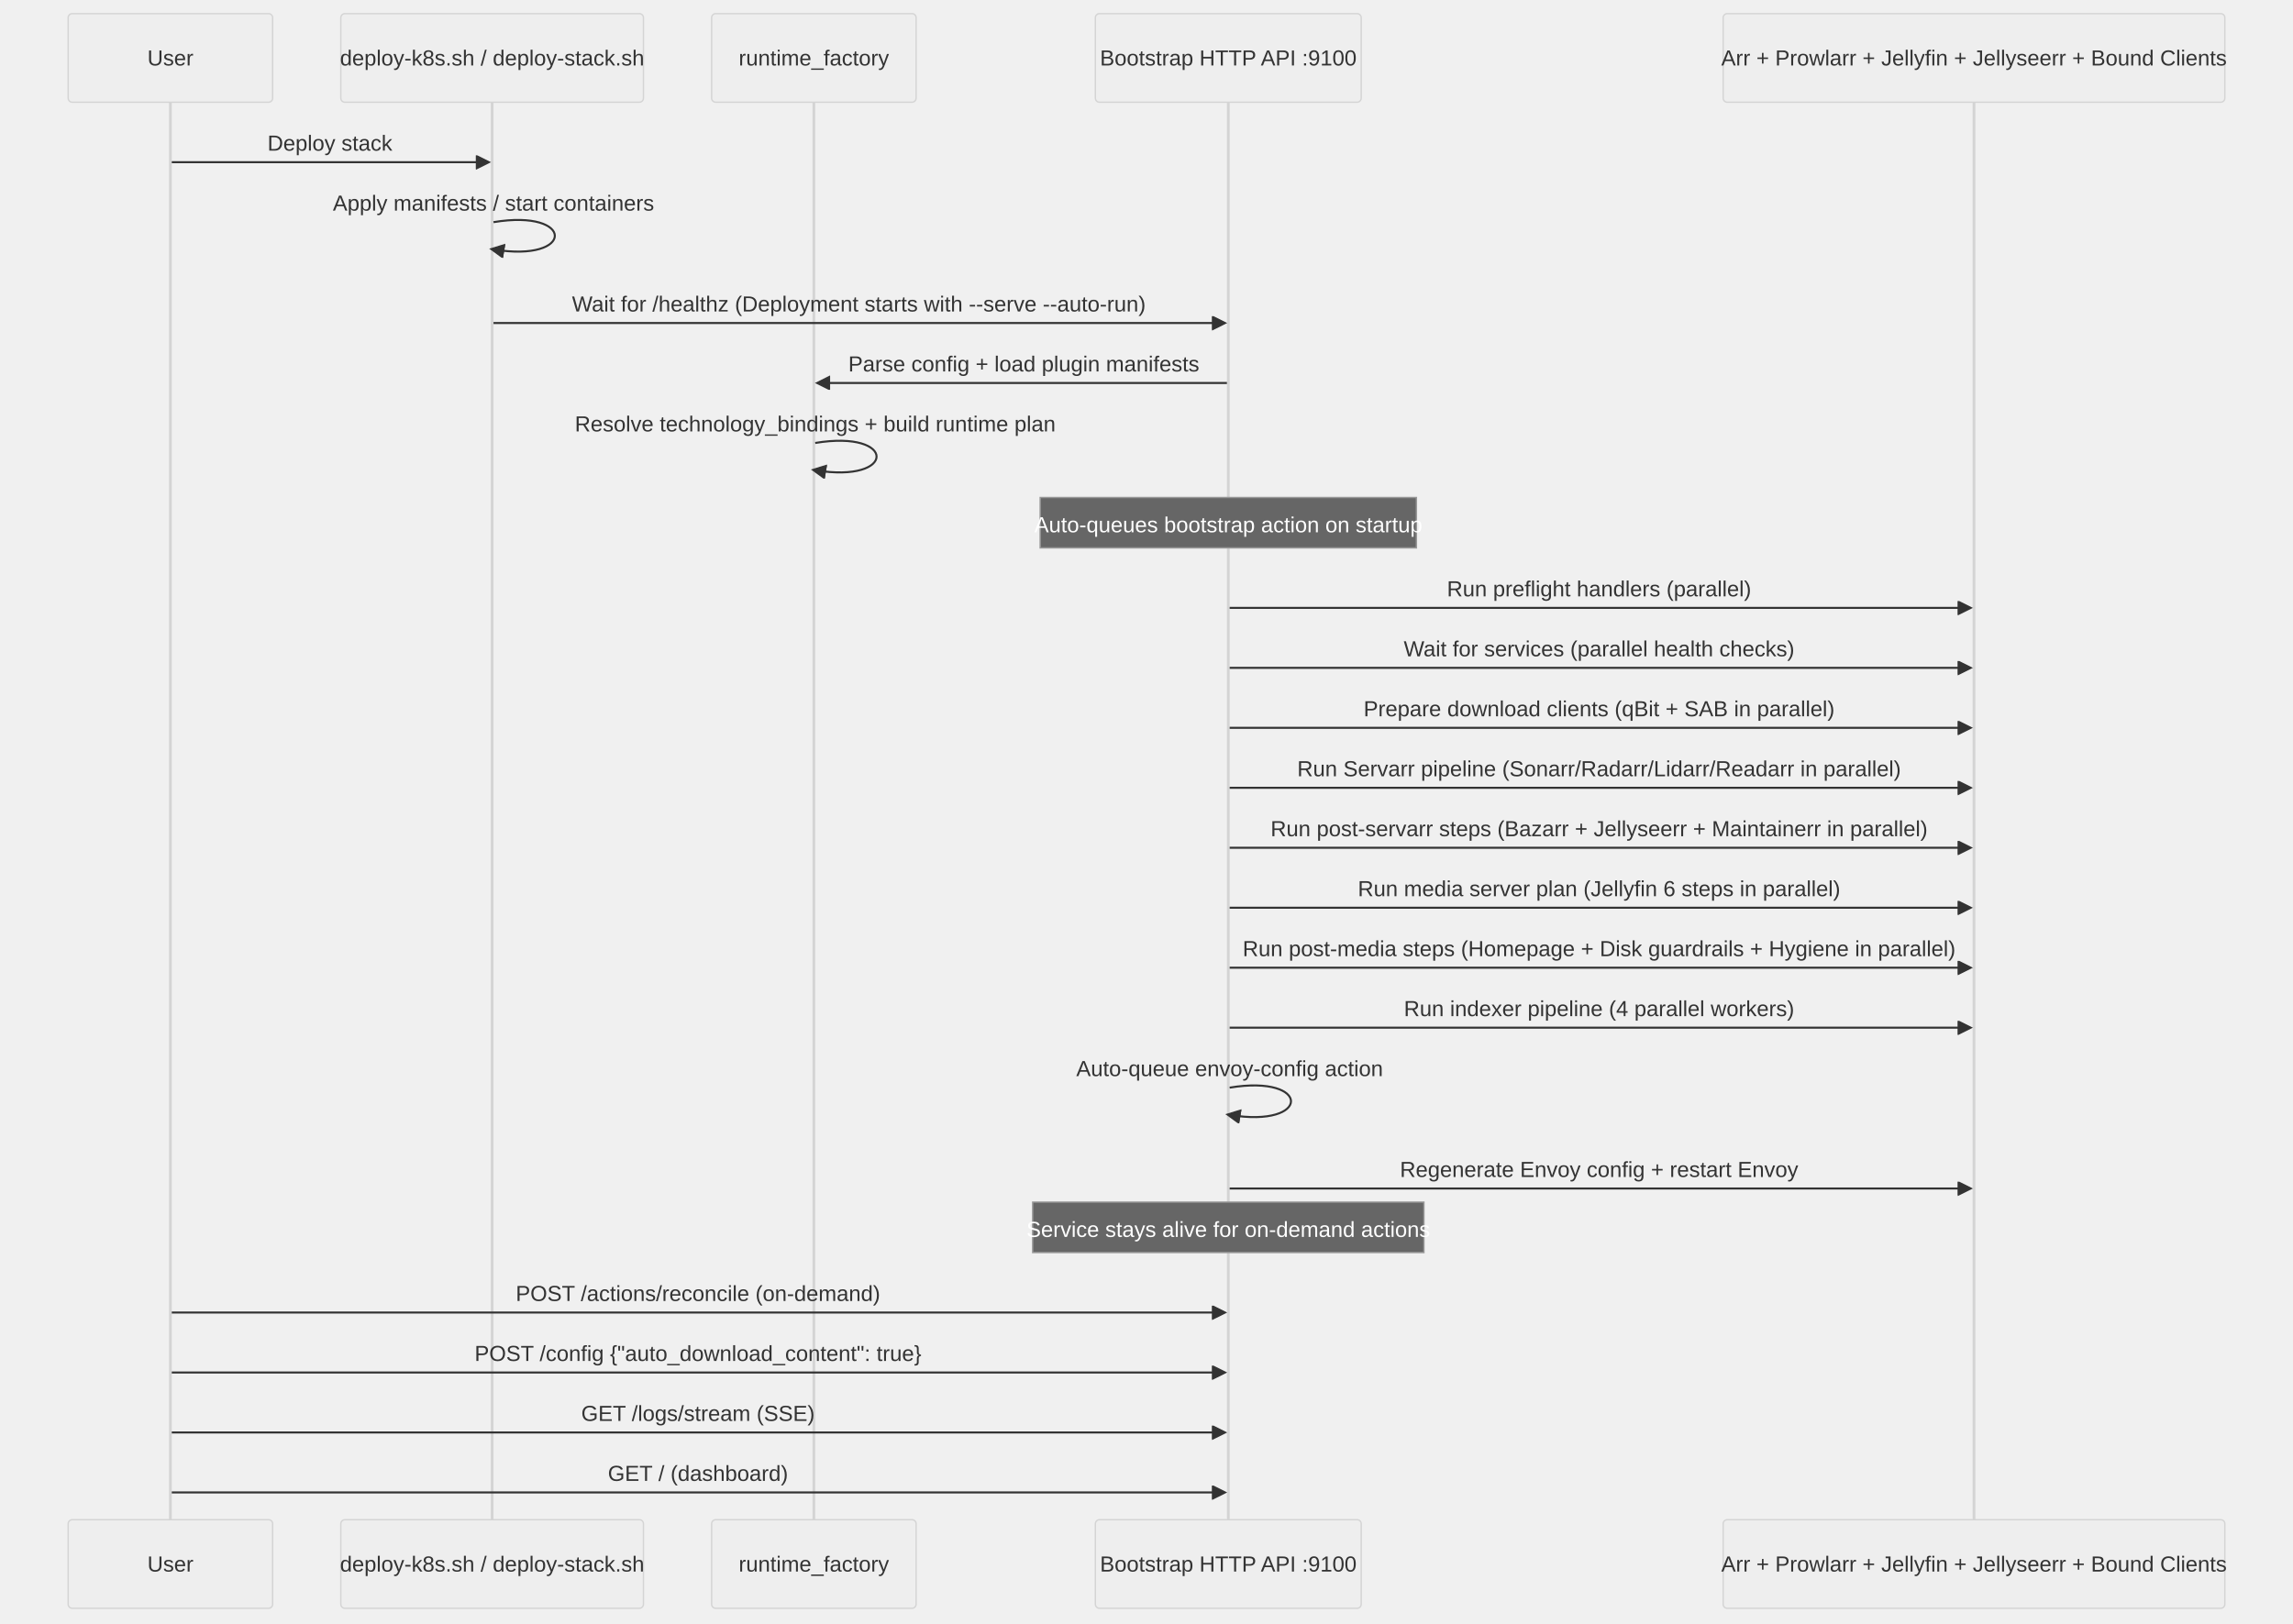
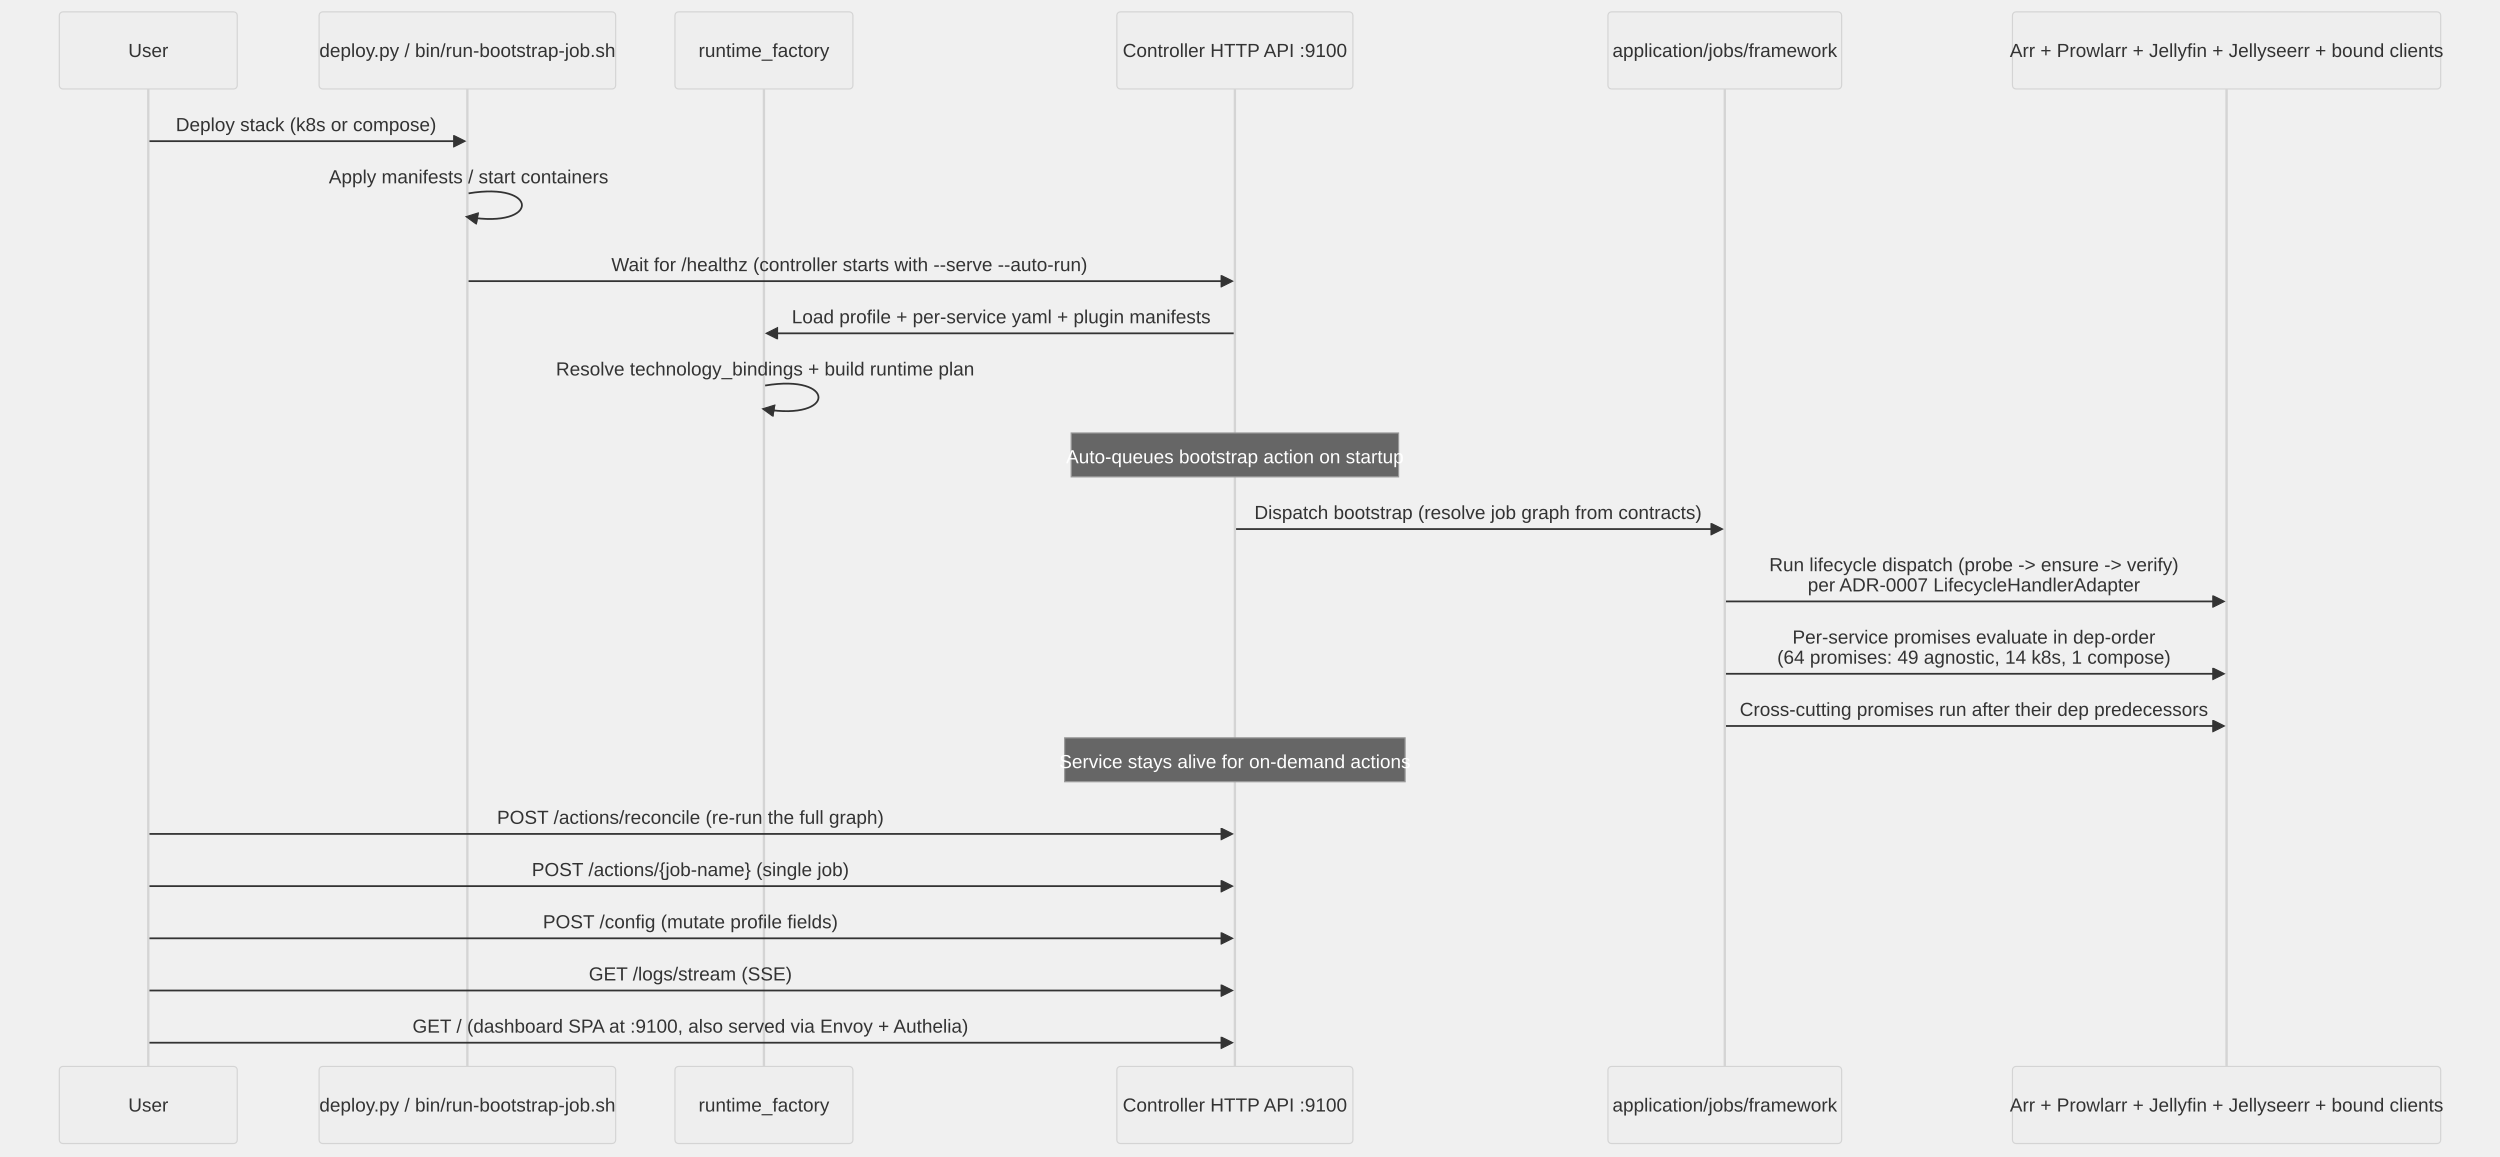
- <svg xmlns="http://www.w3.org/2000/svg" id="my-svg" width="100%" style="max-width: 1682px; background-color: white;" viewBox="-50 -10 1682 1191" role="graphics-document document" aria-roledescription="sequence">
+ <svg xmlns="http://www.w3.org/2000/svg" id="my-svg" width="100%" style="max-width: 2107.5px; background-color: white;" viewBox="-50 -10 2107.5 975" role="graphics-document document" aria-roledescription="sequence">
  <g>
-     <rect x="1214" y="1105" fill="#eaeaea" stroke="#666" width="368" height="65" name="Apps" rx="3" ry="3" class="actor actor-bottom" />
-     <text x="1398" y="1137.5" dominant-baseline="central" alignment-baseline="central" class="actor" style="text-anchor: middle; font-size: 16px; font-weight: 400;">
-       <tspan x="1398" dy="0">Arr + Prowlarr + Jellyfin + Jellyseerr + Bound Clients</tspan>
+     <rect x="1646.5" y="889" fill="#eaeaea" stroke="#666" width="361" height="65" name="Apps" rx="3" ry="3" class="actor actor-bottom" />
+     <text x="1827" y="921.5" dominant-baseline="central" alignment-baseline="central" class="actor" style="text-anchor: middle; font-size: 16px; font-weight: 400;">
+       <tspan x="1827" dy="0">Arr + Prowlarr + Jellyfin + Jellyseerr + bound clients</tspan>
    </text>
  </g>
  <g>
-     <rect x="753.5" y="1105" fill="#eaeaea" stroke="#666" width="195" height="65" name="API" rx="3" ry="3" class="actor actor-bottom" />
-     <text x="851" y="1137.5" dominant-baseline="central" alignment-baseline="central" class="actor" style="text-anchor: middle; font-size: 16px; font-weight: 400;">
-       <tspan x="851" dy="0">Bootstrap HTTP API :9100</tspan>
+     <rect x="1305.5" y="889" fill="#eaeaea" stroke="#666" width="197" height="65" name="Jobs" rx="3" ry="3" class="actor actor-bottom" />
+     <text x="1404" y="921.5" dominant-baseline="central" alignment-baseline="central" class="actor" style="text-anchor: middle; font-size: 16px; font-weight: 400;">
+       <tspan x="1404" dy="0">application/jobs/framework</tspan>
    </text>
  </g>
  <g>
-     <rect x="472" y="1105" fill="#eaeaea" stroke="#666" width="150" height="65" name="Factory" rx="3" ry="3" class="actor actor-bottom" />
-     <text x="547" y="1137.5" dominant-baseline="central" alignment-baseline="central" class="actor" style="text-anchor: middle; font-size: 16px; font-weight: 400;">
-       <tspan x="547" dy="0">runtime_factory</tspan>
+     <rect x="891.5" y="889" fill="#eaeaea" stroke="#666" width="199" height="65" name="API" rx="3" ry="3" class="actor actor-bottom" />
+     <text x="991" y="921.5" dominant-baseline="central" alignment-baseline="central" class="actor" style="text-anchor: middle; font-size: 16px; font-weight: 400;">
+       <tspan x="991" dy="0">Controller HTTP API :9100</tspan>
    </text>
  </g>
  <g>
-     <rect x="200" y="1105" fill="#eaeaea" stroke="#666" width="222" height="65" name="Script" rx="3" ry="3" class="actor actor-bottom" />
-     <text x="311" y="1137.5" dominant-baseline="central" alignment-baseline="central" class="actor" style="text-anchor: middle; font-size: 16px; font-weight: 400;">
-       <tspan x="311" dy="0">deploy-k8s.sh / deploy-stack.sh</tspan>
+     <rect x="519" y="889" fill="#eaeaea" stroke="#666" width="150" height="65" name="Factory" rx="3" ry="3" class="actor actor-bottom" />
+     <text x="594" y="921.5" dominant-baseline="central" alignment-baseline="central" class="actor" style="text-anchor: middle; font-size: 16px; font-weight: 400;">
+       <tspan x="594" dy="0">runtime_factory</tspan>
    </text>
  </g>
  <g>
-     <rect x="0" y="1105" fill="#eaeaea" stroke="#666" width="150" height="65" name="User" rx="3" ry="3" class="actor actor-bottom" />
-     <text x="75" y="1137.5" dominant-baseline="central" alignment-baseline="central" class="actor" style="text-anchor: middle; font-size: 16px; font-weight: 400;">
+     <rect x="219" y="889" fill="#eaeaea" stroke="#666" width="250" height="65" name="Deploy" rx="3" ry="3" class="actor actor-bottom" />
+     <text x="344" y="921.5" dominant-baseline="central" alignment-baseline="central" class="actor" style="text-anchor: middle; font-size: 16px; font-weight: 400;">
+       <tspan x="344" dy="0">deploy.py / bin/run-bootstrap-job.sh</tspan>
+     </text>
+   </g>
+   <g>
+     <rect x="0" y="889" fill="#eaeaea" stroke="#666" width="150" height="65" name="User" rx="3" ry="3" class="actor actor-bottom" />
+     <text x="75" y="921.5" dominant-baseline="central" alignment-baseline="central" class="actor" style="text-anchor: middle; font-size: 16px; font-weight: 400;">
      <tspan x="75" dy="0">User</tspan>
    </text>
  </g>
  <g>
-     <line id="actor4" x1="1398" y1="5" x2="1398" y2="1105" class="200" stroke-width="0.5px" stroke="#999" />
-     <g id="root-4">
-       <rect x="1214" y="0" fill="#eaeaea" stroke="#666" width="368" height="65" name="Apps" rx="3" ry="3" class="actor actor-top" />
-       <text x="1398" y="32.5" dominant-baseline="central" alignment-baseline="central" class="actor" style="text-anchor: middle; font-size: 16px; font-weight: 400;">
-         <tspan x="1398" dy="0">Arr + Prowlarr + Jellyfin + Jellyseerr + Bound Clients</tspan>
+     <line id="actor5" x1="1827" y1="5" x2="1827" y2="889" class="200" stroke-width="0.5px" stroke="#999" />
+     <g id="root-5">
+       <rect x="1646.5" y="0" fill="#eaeaea" stroke="#666" width="361" height="65" name="Apps" rx="3" ry="3" class="actor actor-top" />
+       <text x="1827" y="32.5" dominant-baseline="central" alignment-baseline="central" class="actor" style="text-anchor: middle; font-size: 16px; font-weight: 400;">
+         <tspan x="1827" dy="0">Arr + Prowlarr + Jellyfin + Jellyseerr + bound clients</tspan>
      </text>
    </g>
  </g>
  <g>
-     <line id="actor3" x1="851" y1="5" x2="851" y2="1105" class="200" stroke-width="0.5px" stroke="#999" />
-     <g id="root-3">
-       <rect x="753.5" y="0" fill="#eaeaea" stroke="#666" width="195" height="65" name="API" rx="3" ry="3" class="actor actor-top" />
-       <text x="851" y="32.5" dominant-baseline="central" alignment-baseline="central" class="actor" style="text-anchor: middle; font-size: 16px; font-weight: 400;">
-         <tspan x="851" dy="0">Bootstrap HTTP API :9100</tspan>
+     <line id="actor4" x1="1404" y1="5" x2="1404" y2="889" class="200" stroke-width="0.5px" stroke="#999" />
+     <g id="root-4">
+       <rect x="1305.5" y="0" fill="#eaeaea" stroke="#666" width="197" height="65" name="Jobs" rx="3" ry="3" class="actor actor-top" />
+       <text x="1404" y="32.5" dominant-baseline="central" alignment-baseline="central" class="actor" style="text-anchor: middle; font-size: 16px; font-weight: 400;">
+         <tspan x="1404" dy="0">application/jobs/framework</tspan>
      </text>
    </g>
  </g>
  <g>
-     <line id="actor2" x1="547" y1="5" x2="547" y2="1105" class="200" stroke-width="0.5px" stroke="#999" />
-     <g id="root-2">
-       <rect x="472" y="0" fill="#eaeaea" stroke="#666" width="150" height="65" name="Factory" rx="3" ry="3" class="actor actor-top" />
-       <text x="547" y="32.5" dominant-baseline="central" alignment-baseline="central" class="actor" style="text-anchor: middle; font-size: 16px; font-weight: 400;">
-         <tspan x="547" dy="0">runtime_factory</tspan>
+     <line id="actor3" x1="991" y1="5" x2="991" y2="889" class="200" stroke-width="0.5px" stroke="#999" />
+     <g id="root-3">
+       <rect x="891.5" y="0" fill="#eaeaea" stroke="#666" width="199" height="65" name="API" rx="3" ry="3" class="actor actor-top" />
+       <text x="991" y="32.5" dominant-baseline="central" alignment-baseline="central" class="actor" style="text-anchor: middle; font-size: 16px; font-weight: 400;">
+         <tspan x="991" dy="0">Controller HTTP API :9100</tspan>
      </text>
    </g>
  </g>
  <g>
-     <line id="actor1" x1="311" y1="5" x2="311" y2="1105" class="200" stroke-width="0.5px" stroke="#999" />
-     <g id="root-1">
-       <rect x="200" y="0" fill="#eaeaea" stroke="#666" width="222" height="65" name="Script" rx="3" ry="3" class="actor actor-top" />
-       <text x="311" y="32.5" dominant-baseline="central" alignment-baseline="central" class="actor" style="text-anchor: middle; font-size: 16px; font-weight: 400;">
-         <tspan x="311" dy="0">deploy-k8s.sh / deploy-stack.sh</tspan>
+     <line id="actor2" x1="594" y1="5" x2="594" y2="889" class="200" stroke-width="0.5px" stroke="#999" />
+     <g id="root-2">
+       <rect x="519" y="0" fill="#eaeaea" stroke="#666" width="150" height="65" name="Factory" rx="3" ry="3" class="actor actor-top" />
+       <text x="594" y="32.5" dominant-baseline="central" alignment-baseline="central" class="actor" style="text-anchor: middle; font-size: 16px; font-weight: 400;">
+         <tspan x="594" dy="0">runtime_factory</tspan>
      </text>
    </g>
  </g>
  <g>
-     <line id="actor0" x1="75" y1="5" x2="75" y2="1105" class="200" stroke-width="0.5px" stroke="#999" />
+     <line id="actor1" x1="344" y1="5" x2="344" y2="889" class="200" stroke-width="0.5px" stroke="#999" />
+     <g id="root-1">
+       <rect x="219" y="0" fill="#eaeaea" stroke="#666" width="250" height="65" name="Deploy" rx="3" ry="3" class="actor actor-top" />
+       <text x="344" y="32.5" dominant-baseline="central" alignment-baseline="central" class="actor" style="text-anchor: middle; font-size: 16px; font-weight: 400;">
+         <tspan x="344" dy="0">deploy.py / bin/run-bootstrap-job.sh</tspan>
+       </text>
+     </g>
+   </g>
+   <g>
+     <line id="actor0" x1="75" y1="5" x2="75" y2="889" class="200" stroke-width="0.5px" stroke="#999" />
    <g id="root-0">
      <rect x="0" y="0" fill="#eaeaea" stroke="#666" width="150" height="65" name="User" rx="3" ry="3" class="actor actor-top" />
      <text x="75" y="32.5" dominant-baseline="central" alignment-baseline="central" class="actor" style="text-anchor: middle; font-size: 16px; font-weight: 400;">
        <tspan x="75" dy="0">User</tspan>
      </text>
    </g>
  </g>
  <style>#my-svg{font-family:"trebuchet ms",verdana,arial,sans-serif;font-size:18px;fill:#000000;}#my-svg .error-icon{fill:#552222;}#my-svg .error-text{fill:#552222;stroke:#552222;}#my-svg .edge-thickness-normal{stroke-width:2px;}#my-svg .edge-thickness-thick{stroke-width:3.5px;}#my-svg .edge-pattern-solid{stroke-dasharray:0;}#my-svg .edge-pattern-dashed{stroke-dasharray:3;}#my-svg .edge-pattern-dotted{stroke-dasharray:2;}#my-svg .marker{fill:#1f2937;stroke:#1f2937;}#my-svg .marker.cross{stroke:#1f2937;}#my-svg svg{font-family:"trebuchet ms",verdana,arial,sans-serif;font-size:18px;}#my-svg .actor{stroke:hsl(0, 0%, 83%);fill:#eee;}#my-svg text.actor&gt;tspan{fill:#333;stroke:none;}#my-svg .actor-line{stroke:#1f2937;}#my-svg .messageLine0{stroke-width:1.5;stroke-dasharray:none;stroke:#333;}#my-svg .messageLine1{stroke-width:1.5;stroke-dasharray:2,2;stroke:#333;}#my-svg #arrowhead path{fill:#333;stroke:#333;}#my-svg .sequenceNumber{fill:white;}#my-svg #sequencenumber{fill:#333;}#my-svg #crosshead path{fill:#333;stroke:#333;}#my-svg .messageText{fill:#333;stroke:none;}#my-svg .labelBox{stroke:hsl(0, 0%, 83%);fill:#eee;}#my-svg .labelText,#my-svg .labelText&gt;tspan{fill:#333;stroke:none;}#my-svg .loopText,#my-svg .loopText&gt;tspan{fill:#333;stroke:none;}#my-svg .loopLine{stroke-width:2px;stroke-dasharray:2,2;stroke:hsl(0, 0%, 83%);fill:hsl(0, 0%, 83%);}#my-svg .note{stroke:#999;fill:#666;}#my-svg .noteText,#my-svg .noteText&gt;tspan{fill:#fff;stroke:none;}#my-svg .activation0{fill:#f4f4f4;stroke:#666;}#my-svg .activation1{fill:#f4f4f4;stroke:#666;}#my-svg .activation2{fill:#f4f4f4;stroke:#666;}#my-svg .actorPopupMenu{position:absolute;}#my-svg .actorPopupMenuPanel{position:absolute;fill:#eee;box-shadow:0px 8px 16px 0px rgba(0,0,0,0.2);filter:drop-shadow(3px 5px 2px rgb(0 0 0 / 0.4));}#my-svg .actor-man line{stroke:hsl(0, 0%, 83%);fill:#eee;}#my-svg .actor-man circle,#my-svg line{stroke:hsl(0, 0%, 83%);fill:#eee;stroke-width:2px;}#my-svg :root{--mermaid-font-family:"trebuchet ms",verdana,arial,sans-serif;}</style>
  <g />
  <defs>
    <symbol id="computer" width="24" height="24">
      <path transform="scale(.5)" d="M2 2v13h20v-13h-20zm18 11h-16v-9h16v9zm-10.228 6l.466-1h3.524l.467 1h-4.457zm14.228 3h-24l2-6h2.104l-1.33 4h18.45l-1.297-4h2.073l2 6zm-5-10h-14v-7h14v7z" />
    </symbol>
  </defs>
  <defs>
    <symbol id="database" fill-rule="evenodd" clip-rule="evenodd">
      <path transform="scale(.5)" d="M12.258.001l.256.004.255.005.253.008.251.01.249.012.247.015.246.016.242.019.241.02.239.023.236.024.233.027.231.028.229.031.225.032.223.034.22.036.217.038.214.04.211.041.208.043.205.045.201.046.198.048.194.05.191.051.187.053.183.054.18.056.175.057.172.059.168.06.163.061.16.063.155.064.15.066.074.033.073.033.071.034.07.034.069.035.068.035.067.035.066.035.064.036.064.036.062.036.06.036.06.037.058.037.058.037.055.038.055.038.053.038.052.038.051.039.05.039.048.039.047.039.045.04.044.04.043.04.041.04.04.041.039.041.037.041.036.041.034.041.033.042.032.042.03.042.029.042.027.042.026.043.024.043.023.043.021.043.02.043.018.044.017.043.015.044.013.044.012.044.011.045.009.044.007.045.006.045.004.045.002.045.001.045v17l-.001.045-.002.045-.004.045-.006.045-.007.045-.009.044-.011.045-.012.044-.013.044-.015.044-.017.043-.018.044-.02.043-.021.043-.023.043-.024.043-.026.043-.027.042-.029.042-.03.042-.032.042-.033.042-.034.041-.036.041-.037.041-.039.041-.04.041-.041.04-.043.04-.044.04-.045.04-.047.039-.048.039-.05.039-.051.039-.052.038-.053.038-.055.038-.055.038-.058.037-.058.037-.06.037-.06.036-.062.036-.064.036-.064.036-.066.035-.067.035-.068.035-.069.035-.07.034-.071.034-.073.033-.074.033-.15.066-.155.064-.16.063-.163.061-.168.06-.172.059-.175.057-.18.056-.183.054-.187.053-.191.051-.194.05-.198.048-.201.046-.205.045-.208.043-.211.041-.214.04-.217.038-.22.036-.223.034-.225.032-.229.031-.231.028-.233.027-.236.024-.239.023-.241.02-.242.019-.246.016-.247.015-.249.012-.251.01-.253.008-.255.005-.256.004-.258.001-.258-.001-.256-.004-.255-.005-.253-.008-.251-.01-.249-.012-.247-.015-.245-.016-.243-.019-.241-.02-.238-.023-.236-.024-.234-.027-.231-.028-.228-.031-.226-.032-.223-.034-.22-.036-.217-.038-.214-.04-.211-.041-.208-.043-.204-.045-.201-.046-.198-.048-.195-.05-.19-.051-.187-.053-.184-.054-.179-.056-.176-.057-.172-.059-.167-.06-.164-.061-.159-.063-.155-.064-.151-.066-.074-.033-.072-.033-.072-.034-.07-.034-.069-.035-.068-.035-.067-.035-.066-.035-.064-.036-.063-.036-.062-.036-.061-.036-.06-.037-.058-.037-.057-.037-.056-.038-.055-.038-.053-.038-.052-.038-.051-.039-.049-.039-.049-.039-.046-.039-.046-.04-.044-.04-.043-.04-.041-.04-.04-.041-.039-.041-.037-.041-.036-.041-.034-.041-.033-.042-.032-.042-.03-.042-.029-.042-.027-.042-.026-.043-.024-.043-.023-.043-.021-.043-.02-.043-.018-.044-.017-.043-.015-.044-.013-.044-.012-.044-.011-.045-.009-.044-.007-.045-.006-.045-.004-.045-.002-.045-.001-.045v-17l.001-.045.002-.045.004-.045.006-.045.007-.045.009-.044.011-.045.012-.044.013-.044.015-.044.017-.043.018-.044.02-.043.021-.043.023-.043.024-.043.026-.043.027-.042.029-.042.03-.042.032-.042.033-.042.034-.041.036-.041.037-.041.039-.041.04-.041.041-.04.043-.04.044-.04.046-.04.046-.039.049-.039.049-.039.051-.039.052-.038.053-.038.055-.038.056-.038.057-.037.058-.037.06-.037.061-.036.062-.036.063-.036.064-.036.066-.035.067-.035.068-.035.069-.035.07-.034.072-.034.072-.033.074-.033.151-.066.155-.064.159-.063.164-.061.167-.06.172-.059.176-.057.179-.056.184-.054.187-.053.19-.051.195-.05.198-.048.201-.046.204-.045.208-.043.211-.041.214-.04.217-.038.22-.036.223-.034.226-.032.228-.031.231-.028.234-.027.236-.024.238-.023.241-.02.243-.019.245-.016.247-.015.249-.012.251-.01.253-.008.255-.005.256-.004.258-.001.258.001zm-9.258 20.499v.01l.001.021.003.021.004.022.005.021.006.022.007.022.009.023.01.022.011.023.012.023.013.023.015.023.016.024.017.023.018.024.019.024.021.024.022.025.023.024.024.025.052.049.056.05.061.051.066.051.07.051.075.051.079.052.084.052.088.052.092.052.097.052.102.051.105.052.11.052.114.051.119.051.123.051.127.05.131.05.135.05.139.048.144.049.147.047.152.047.155.047.16.045.163.045.167.043.171.043.176.041.178.041.183.039.187.039.19.037.194.035.197.035.202.033.204.031.209.03.212.029.216.027.219.025.222.024.226.021.23.02.233.018.236.016.24.015.243.012.246.01.249.008.253.005.256.004.259.001.26-.001.257-.004.254-.005.25-.008.247-.011.244-.012.241-.014.237-.016.233-.018.231-.021.226-.021.224-.024.22-.026.216-.027.212-.028.21-.031.205-.031.202-.034.198-.034.194-.036.191-.037.187-.039.183-.04.179-.04.175-.042.172-.043.168-.044.163-.045.16-.046.155-.046.152-.047.148-.048.143-.049.139-.049.136-.05.131-.05.126-.05.123-.051.118-.052.114-.051.11-.052.106-.052.101-.052.096-.052.092-.052.088-.053.083-.051.079-.052.074-.052.07-.051.065-.051.06-.051.056-.05.051-.05.023-.024.023-.025.021-.024.02-.024.019-.024.018-.024.017-.024.015-.023.014-.024.013-.023.012-.023.01-.023.01-.022.008-.022.006-.022.006-.022.004-.022.004-.021.001-.021.001-.021v-4.127l-.077.055-.08.053-.083.054-.085.053-.087.052-.09.052-.093.051-.095.05-.097.05-.1.049-.102.049-.105.048-.106.047-.109.047-.111.046-.114.045-.115.045-.118.044-.12.043-.122.042-.124.042-.126.041-.128.04-.13.04-.132.038-.134.038-.135.037-.138.037-.139.035-.142.035-.143.034-.144.033-.147.032-.148.031-.15.03-.151.03-.153.029-.154.027-.156.027-.158.026-.159.025-.161.024-.162.023-.163.022-.165.021-.166.02-.167.019-.169.018-.169.017-.171.016-.173.015-.173.014-.175.013-.175.012-.177.011-.178.01-.179.008-.179.008-.181.006-.182.005-.182.004-.184.003-.184.002h-.37l-.184-.002-.184-.003-.182-.004-.182-.005-.181-.006-.179-.008-.179-.008-.178-.01-.176-.011-.176-.012-.175-.013-.173-.014-.172-.015-.171-.016-.17-.017-.169-.018-.167-.019-.166-.02-.165-.021-.163-.022-.162-.023-.161-.024-.159-.025-.157-.026-.156-.027-.155-.027-.153-.029-.151-.03-.15-.03-.148-.031-.146-.032-.145-.033-.143-.034-.141-.035-.14-.035-.137-.037-.136-.037-.134-.038-.132-.038-.13-.04-.128-.04-.126-.041-.124-.042-.122-.042-.12-.044-.117-.043-.116-.045-.113-.045-.112-.046-.109-.047-.106-.047-.105-.048-.102-.049-.1-.049-.097-.05-.095-.05-.093-.052-.09-.051-.087-.052-.085-.053-.083-.054-.08-.054-.077-.054v4.127zm0-5.654v.011l.001.021.003.021.004.021.005.022.006.022.007.022.009.022.01.022.011.023.012.023.013.023.015.024.016.023.017.024.018.024.019.024.021.024.022.024.023.025.024.024.052.05.056.05.061.05.066.051.07.051.075.052.079.051.084.052.088.052.092.052.097.052.102.052.105.052.11.051.114.051.119.052.123.05.127.051.131.05.135.049.139.049.144.048.147.048.152.047.155.046.16.045.163.045.167.044.171.042.176.042.178.04.183.04.187.038.19.037.194.036.197.034.202.033.204.032.209.03.212.028.216.027.219.025.222.024.226.022.23.02.233.018.236.016.24.014.243.012.246.01.249.008.253.006.256.003.259.001.26-.001.257-.003.254-.006.25-.008.247-.01.244-.012.241-.015.237-.016.233-.018.231-.02.226-.022.224-.024.22-.025.216-.027.212-.029.21-.03.205-.032.202-.033.198-.035.194-.036.191-.037.187-.039.183-.039.179-.041.175-.042.172-.043.168-.044.163-.045.16-.045.155-.047.152-.047.148-.048.143-.048.139-.05.136-.049.131-.05.126-.051.123-.051.118-.051.114-.052.11-.052.106-.052.101-.052.096-.052.092-.052.088-.052.083-.052.079-.052.074-.051.07-.052.065-.051.06-.05.056-.051.051-.049.023-.025.023-.024.021-.025.02-.024.019-.024.018-.024.017-.024.015-.023.014-.023.013-.024.012-.022.01-.023.01-.023.008-.022.006-.022.006-.022.004-.021.004-.022.001-.021.001-.021v-4.139l-.077.054-.08.054-.083.054-.085.052-.087.053-.09.051-.093.051-.095.051-.097.05-.1.049-.102.049-.105.048-.106.047-.109.047-.111.046-.114.045-.115.044-.118.044-.12.044-.122.042-.124.042-.126.041-.128.04-.13.039-.132.039-.134.038-.135.037-.138.036-.139.036-.142.035-.143.033-.144.033-.147.033-.148.031-.15.03-.151.03-.153.028-.154.028-.156.027-.158.026-.159.025-.161.024-.162.023-.163.022-.165.021-.166.02-.167.019-.169.018-.169.017-.171.016-.173.015-.173.014-.175.013-.175.012-.177.011-.178.009-.179.009-.179.007-.181.007-.182.005-.182.004-.184.003-.184.002h-.37l-.184-.002-.184-.003-.182-.004-.182-.005-.181-.007-.179-.007-.179-.009-.178-.009-.176-.011-.176-.012-.175-.013-.173-.014-.172-.015-.171-.016-.17-.017-.169-.018-.167-.019-.166-.02-.165-.021-.163-.022-.162-.023-.161-.024-.159-.025-.157-.026-.156-.027-.155-.028-.153-.028-.151-.03-.15-.03-.148-.031-.146-.033-.145-.033-.143-.033-.141-.035-.14-.036-.137-.036-.136-.037-.134-.038-.132-.039-.13-.039-.128-.04-.126-.041-.124-.042-.122-.043-.12-.043-.117-.044-.116-.044-.113-.046-.112-.046-.109-.046-.106-.047-.105-.048-.102-.049-.1-.049-.097-.05-.095-.051-.093-.051-.09-.051-.087-.053-.085-.052-.083-.054-.08-.054-.077-.054v4.139zm0-5.666v.011l.001.02.003.022.004.021.005.022.006.021.007.022.009.023.01.022.011.023.012.023.013.023.015.023.016.024.017.024.018.023.019.024.021.025.022.024.023.024.024.025.052.05.056.05.061.05.066.051.07.051.075.052.079.051.084.052.088.052.092.052.097.052.102.052.105.051.11.052.114.051.119.051.123.051.127.05.131.05.135.05.139.049.144.048.147.048.152.047.155.046.16.045.163.045.167.043.171.043.176.042.178.04.183.04.187.038.19.037.194.036.197.034.202.033.204.032.209.03.212.028.216.027.219.025.222.024.226.021.23.02.233.018.236.017.24.014.243.012.246.01.249.008.253.006.256.003.259.001.26-.001.257-.003.254-.006.25-.008.247-.01.244-.013.241-.014.237-.016.233-.018.231-.02.226-.022.224-.024.22-.025.216-.027.212-.029.21-.03.205-.032.202-.033.198-.035.194-.036.191-.037.187-.039.183-.039.179-.041.175-.042.172-.043.168-.044.163-.045.16-.045.155-.047.152-.047.148-.048.143-.049.139-.049.136-.049.131-.051.126-.05.123-.051.118-.052.114-.051.11-.052.106-.052.101-.052.096-.052.092-.052.088-.052.083-.052.079-.052.074-.052.07-.051.065-.051.06-.051.056-.05.051-.049.023-.025.023-.025.021-.024.02-.024.019-.024.018-.024.017-.024.015-.023.014-.024.013-.023.012-.023.01-.022.01-.023.008-.022.006-.022.006-.022.004-.022.004-.021.001-.021.001-.021v-4.153l-.077.054-.08.054-.083.053-.085.053-.087.053-.09.051-.093.051-.095.051-.097.05-.1.049-.102.048-.105.048-.106.048-.109.046-.111.046-.114.046-.115.044-.118.044-.12.043-.122.043-.124.042-.126.041-.128.04-.13.039-.132.039-.134.038-.135.037-.138.036-.139.036-.142.034-.143.034-.144.033-.147.032-.148.032-.15.03-.151.03-.153.028-.154.028-.156.027-.158.026-.159.024-.161.024-.162.023-.163.023-.165.021-.166.02-.167.019-.169.018-.169.017-.171.016-.173.015-.173.014-.175.013-.175.012-.177.01-.178.01-.179.009-.179.007-.181.006-.182.006-.182.004-.184.003-.184.001-.185.001-.185-.001-.184-.001-.184-.003-.182-.004-.182-.006-.181-.006-.179-.007-.179-.009-.178-.01-.176-.01-.176-.012-.175-.013-.173-.014-.172-.015-.171-.016-.17-.017-.169-.018-.167-.019-.166-.02-.165-.021-.163-.023-.162-.023-.161-.024-.159-.024-.157-.026-.156-.027-.155-.028-.153-.028-.151-.03-.15-.03-.148-.032-.146-.032-.145-.033-.143-.034-.141-.034-.14-.036-.137-.036-.136-.037-.134-.038-.132-.039-.13-.039-.128-.041-.126-.041-.124-.041-.122-.043-.12-.043-.117-.044-.116-.044-.113-.046-.112-.046-.109-.046-.106-.048-.105-.048-.102-.048-.1-.05-.097-.049-.095-.051-.093-.051-.09-.052-.087-.052-.085-.053-.083-.053-.08-.054-.077-.054v4.153zm8.74-8.179l-.257.004-.254.005-.25.008-.247.011-.244.012-.241.014-.237.016-.233.018-.231.021-.226.022-.224.023-.22.026-.216.027-.212.028-.21.031-.205.032-.202.033-.198.034-.194.036-.191.038-.187.038-.183.04-.179.041-.175.042-.172.043-.168.043-.163.045-.16.046-.155.046-.152.048-.148.048-.143.048-.139.049-.136.05-.131.05-.126.051-.123.051-.118.051-.114.052-.11.052-.106.052-.101.052-.096.052-.092.052-.088.052-.083.052-.079.052-.074.051-.07.052-.065.051-.06.05-.056.05-.051.05-.023.025-.023.024-.021.024-.02.025-.019.024-.018.024-.017.023-.015.024-.014.023-.013.023-.012.023-.01.023-.01.022-.008.022-.006.023-.006.021-.004.022-.004.021-.001.021-.001.021.001.021.001.021.004.021.004.022.006.021.006.023.008.022.01.022.01.023.012.023.013.023.014.023.015.024.017.023.018.024.019.024.02.025.021.024.023.024.023.025.051.05.056.05.06.05.065.051.07.052.074.051.079.052.083.052.088.052.092.052.096.052.101.052.106.052.11.052.114.052.118.051.123.051.126.051.131.05.136.05.139.049.143.048.148.048.152.048.155.046.16.046.163.045.168.043.172.043.175.042.179.041.183.04.187.038.191.038.194.036.198.034.202.033.205.032.21.031.212.028.216.027.22.026.224.023.226.022.231.021.233.018.237.016.241.014.244.012.247.011.25.008.254.005.257.004.26.001.26-.001.257-.004.254-.005.25-.008.247-.011.244-.012.241-.014.237-.016.233-.018.231-.021.226-.022.224-.023.22-.026.216-.027.212-.028.21-.031.205-.032.202-.033.198-.034.194-.036.191-.038.187-.038.183-.04.179-.041.175-.042.172-.043.168-.043.163-.045.16-.046.155-.046.152-.048.148-.048.143-.048.139-.049.136-.05.131-.05.126-.051.123-.051.118-.051.114-.052.11-.052.106-.052.101-.052.096-.052.092-.052.088-.052.083-.052.079-.052.074-.051.07-.052.065-.051.06-.05.056-.05.051-.05.023-.025.023-.024.021-.024.02-.025.019-.024.018-.024.017-.023.015-.024.014-.023.013-.023.012-.023.01-.023.01-.022.008-.022.006-.023.006-.021.004-.022.004-.021.001-.021.001-.021-.001-.021-.001-.021-.004-.021-.004-.022-.006-.021-.006-.023-.008-.022-.01-.022-.01-.023-.012-.023-.013-.023-.014-.023-.015-.024-.017-.023-.018-.024-.019-.024-.02-.025-.021-.024-.023-.024-.023-.025-.051-.05-.056-.05-.06-.05-.065-.051-.07-.052-.074-.051-.079-.052-.083-.052-.088-.052-.092-.052-.096-.052-.101-.052-.106-.052-.11-.052-.114-.052-.118-.051-.123-.051-.126-.051-.131-.05-.136-.05-.139-.049-.143-.048-.148-.048-.152-.048-.155-.046-.16-.046-.163-.045-.168-.043-.172-.043-.175-.042-.179-.041-.183-.04-.187-.038-.191-.038-.194-.036-.198-.034-.202-.033-.205-.032-.21-.031-.212-.028-.216-.027-.22-.026-.224-.023-.226-.022-.231-.021-.233-.018-.237-.016-.241-.014-.244-.012-.247-.011-.25-.008-.254-.005-.257-.004-.26-.001-.26.001z" />
    </symbol>
  </defs>
  <defs>
    <symbol id="clock" width="24" height="24">
      <path transform="scale(.5)" d="M12 2c5.514 0 10 4.486 10 10s-4.486 10-10 10-10-4.486-10-10 4.486-10 10-10zm0-2c-6.627 0-12 5.373-12 12s5.373 12 12 12 12-5.373 12-12-5.373-12-12-12zm5.848 12.459c.202.038.202.333.001.372-1.907.361-6.045 1.111-6.547 1.111-.719 0-1.301-.582-1.301-1.301 0-.512.77-5.447 1.125-7.445.034-.192.312-.181.343.014l.985 6.238 5.394 1.011z" />
    </symbol>
  </defs>
  <defs>
    <marker id="arrowhead" refX="7.9" refY="5" markerUnits="userSpaceOnUse" markerWidth="12" markerHeight="12" orient="auto">
      <path d="M 0 0 L 10 5 L 0 10 z" />
    </marker>
  </defs>
  <defs>
    <marker id="crosshead" markerWidth="15" markerHeight="8" orient="auto" refX="4" refY="4.5">
      <path fill="none" stroke="#000000" stroke-width="1pt" d="M 1,2 L 6,7 M 6,2 L 1,7" style="stroke-dasharray: 0, 0;" />
    </marker>
  </defs>
  <defs>
    <marker id="filled-head" refX="15.5" refY="7" markerWidth="20" markerHeight="28" orient="auto">
      <path d="M 18,7 L9,13 L14,7 L9,1 Z" />
    </marker>
  </defs>
  <defs>
    <marker id="sequencenumber" refX="15" refY="15" markerWidth="60" markerHeight="40" orient="auto">
      <circle cx="15" cy="15" r="6" />
    </marker>
  </defs>
  <g>
-     <rect x="713" y="355" fill="#EDF2AE" stroke="#666" width="276" height="37" rx="0" ry="0" class="note" />
-     <text x="851" y="360" text-anchor="middle" dominant-baseline="middle" alignment-baseline="middle" class="noteText" dy="1em" style="font-size: 16px; font-weight: 400;">
-       <tspan x="851">Auto-queues bootstrap action on startup</tspan>
+     <rect x="853" y="355" fill="#EDF2AE" stroke="#666" width="276" height="37" rx="0" ry="0" class="note" />
+     <text x="991" y="360" text-anchor="middle" dominant-baseline="middle" alignment-baseline="middle" class="noteText" dy="1em" style="font-size: 16px; font-weight: 400;">
+       <tspan x="991">Auto-queues bootstrap action on startup</tspan>
    </text>
  </g>
  <g>
-     <rect x="707.5" y="872" fill="#EDF2AE" stroke="#666" width="287" height="37" rx="0" ry="0" class="note" />
-     <text x="851" y="877" text-anchor="middle" dominant-baseline="middle" alignment-baseline="middle" class="noteText" dy="1em" style="font-size: 16px; font-weight: 400;">
-       <tspan x="851">Service stays alive for on-demand actions</tspan>
+     <rect x="847.5" y="612" fill="#EDF2AE" stroke="#666" width="287" height="37" rx="0" ry="0" class="note" />
+     <text x="991" y="617" text-anchor="middle" dominant-baseline="middle" alignment-baseline="middle" class="noteText" dy="1em" style="font-size: 16px; font-weight: 400;">
+       <tspan x="991">Service stays alive for on-demand actions</tspan>
    </text>
  </g>
-   <text x="192" y="80" text-anchor="middle" dominant-baseline="middle" alignment-baseline="middle" class="messageText" dy="1em" style="font-size: 16px; font-weight: 400;">Deploy stack</text>
-   <line x1="76" y1="109" x2="307" y2="109" class="messageLine0" stroke-width="2" stroke="none" marker-end="url(#arrowhead)" style="fill: none;" />
-   <text x="312" y="124" text-anchor="middle" dominant-baseline="middle" alignment-baseline="middle" class="messageText" dy="1em" style="font-size: 16px; font-weight: 400;">Apply manifests / start containers</text>
-   <path d="M 312,153 C 372,143 372,183 312,173" class="messageLine0" stroke-width="2" stroke="none" marker-end="url(#arrowhead)" style="fill: none;" />
-   <text x="580" y="198" text-anchor="middle" dominant-baseline="middle" alignment-baseline="middle" class="messageText" dy="1em" style="font-size: 16px; font-weight: 400;">Wait for /healthz (Deployment starts with --serve --auto-run)</text>
-   <line x1="312" y1="227" x2="847" y2="227" class="messageLine0" stroke-width="2" stroke="none" marker-end="url(#arrowhead)" style="fill: none;" />
-   <text x="701" y="242" text-anchor="middle" dominant-baseline="middle" alignment-baseline="middle" class="messageText" dy="1em" style="font-size: 16px; font-weight: 400;">Parse config + load plugin manifests</text>
-   <line x1="850" y1="271" x2="551" y2="271" class="messageLine0" stroke-width="2" stroke="none" marker-end="url(#arrowhead)" style="fill: none;" />
-   <text x="548" y="286" text-anchor="middle" dominant-baseline="middle" alignment-baseline="middle" class="messageText" dy="1em" style="font-size: 16px; font-weight: 400;">Resolve technology_bindings + build runtime plan</text>
-   <path d="M 548,315 C 608,305 608,345 548,335" class="messageLine0" stroke-width="2" stroke="none" marker-end="url(#arrowhead)" style="fill: none;" />
-   <text x="1123" y="407" text-anchor="middle" dominant-baseline="middle" alignment-baseline="middle" class="messageText" dy="1em" style="font-size: 16px; font-weight: 400;">Run preflight handlers (parallel)</text>
-   <line x1="852" y1="436" x2="1394" y2="436" class="messageLine0" stroke-width="2" stroke="none" marker-end="url(#arrowhead)" style="fill: none;" />
-   <text x="1123" y="451" text-anchor="middle" dominant-baseline="middle" alignment-baseline="middle" class="messageText" dy="1em" style="font-size: 16px; font-weight: 400;">Wait for services (parallel health checks)</text>
-   <line x1="852" y1="480" x2="1394" y2="480" class="messageLine0" stroke-width="2" stroke="none" marker-end="url(#arrowhead)" style="fill: none;" />
-   <text x="1123" y="495" text-anchor="middle" dominant-baseline="middle" alignment-baseline="middle" class="messageText" dy="1em" style="font-size: 16px; font-weight: 400;">Prepare download clients (qBit + SAB in parallel)</text>
-   <line x1="852" y1="524" x2="1394" y2="524" class="messageLine0" stroke-width="2" stroke="none" marker-end="url(#arrowhead)" style="fill: none;" />
-   <text x="1123" y="539" text-anchor="middle" dominant-baseline="middle" alignment-baseline="middle" class="messageText" dy="1em" style="font-size: 16px; font-weight: 400;">Run Servarr pipeline (Sonarr/Radarr/Lidarr/Readarr in parallel)</text>
-   <line x1="852" y1="568" x2="1394" y2="568" class="messageLine0" stroke-width="2" stroke="none" marker-end="url(#arrowhead)" style="fill: none;" />
-   <text x="1123" y="583" text-anchor="middle" dominant-baseline="middle" alignment-baseline="middle" class="messageText" dy="1em" style="font-size: 16px; font-weight: 400;">Run post-servarr steps (Bazarr + Jellyseerr + Maintainerr in parallel)</text>
-   <line x1="852" y1="612" x2="1394" y2="612" class="messageLine0" stroke-width="2" stroke="none" marker-end="url(#arrowhead)" style="fill: none;" />
-   <text x="1123" y="627" text-anchor="middle" dominant-baseline="middle" alignment-baseline="middle" class="messageText" dy="1em" style="font-size: 16px; font-weight: 400;">Run media server plan (Jellyfin 6 steps in parallel)</text>
-   <line x1="852" y1="656" x2="1394" y2="656" class="messageLine0" stroke-width="2" stroke="none" marker-end="url(#arrowhead)" style="fill: none;" />
-   <text x="1123" y="671" text-anchor="middle" dominant-baseline="middle" alignment-baseline="middle" class="messageText" dy="1em" style="font-size: 16px; font-weight: 400;">Run post-media steps (Homepage + Disk guardrails + Hygiene in parallel)</text>
-   <line x1="852" y1="700" x2="1394" y2="700" class="messageLine0" stroke-width="2" stroke="none" marker-end="url(#arrowhead)" style="fill: none;" />
-   <text x="1123" y="715" text-anchor="middle" dominant-baseline="middle" alignment-baseline="middle" class="messageText" dy="1em" style="font-size: 16px; font-weight: 400;">Run indexer pipeline (4 parallel workers)</text>
-   <line x1="852" y1="744" x2="1394" y2="744" class="messageLine0" stroke-width="2" stroke="none" marker-end="url(#arrowhead)" style="fill: none;" />
-   <text x="852" y="759" text-anchor="middle" dominant-baseline="middle" alignment-baseline="middle" class="messageText" dy="1em" style="font-size: 16px; font-weight: 400;">Auto-queue envoy-config action</text>
-   <path d="M 852,788 C 912,778 912,818 852,808" class="messageLine0" stroke-width="2" stroke="none" marker-end="url(#arrowhead)" style="fill: none;" />
-   <text x="1123" y="833" text-anchor="middle" dominant-baseline="middle" alignment-baseline="middle" class="messageText" dy="1em" style="font-size: 16px; font-weight: 400;">Regenerate Envoy config + restart Envoy</text>
-   <line x1="852" y1="862" x2="1394" y2="862" class="messageLine0" stroke-width="2" stroke="none" marker-end="url(#arrowhead)" style="fill: none;" />
-   <text x="462" y="924" text-anchor="middle" dominant-baseline="middle" alignment-baseline="middle" class="messageText" dy="1em" style="font-size: 16px; font-weight: 400;">POST /actions/reconcile (on-demand)</text>
-   <line x1="76" y1="953" x2="847" y2="953" class="messageLine0" stroke-width="2" stroke="none" marker-end="url(#arrowhead)" style="fill: none;" />
-   <text x="462" y="968" text-anchor="middle" dominant-baseline="middle" alignment-baseline="middle" class="messageText" dy="1em" style="font-size: 16px; font-weight: 400;">POST /config {"auto_download_content": true}</text>
-   <line x1="76" y1="997" x2="847" y2="997" class="messageLine0" stroke-width="2" stroke="none" marker-end="url(#arrowhead)" style="fill: none;" />
-   <text x="462" y="1012" text-anchor="middle" dominant-baseline="middle" alignment-baseline="middle" class="messageText" dy="1em" style="font-size: 16px; font-weight: 400;">GET /logs/stream (SSE)</text>
-   <line x1="76" y1="1041" x2="847" y2="1041" class="messageLine0" stroke-width="2" stroke="none" marker-end="url(#arrowhead)" style="fill: none;" />
-   <text x="462" y="1056" text-anchor="middle" dominant-baseline="middle" alignment-baseline="middle" class="messageText" dy="1em" style="font-size: 16px; font-weight: 400;">GET / (dashboard)</text>
-   <line x1="76" y1="1085" x2="847" y2="1085" class="messageLine0" stroke-width="2" stroke="none" marker-end="url(#arrowhead)" style="fill: none;" />
+   <text x="208" y="80" text-anchor="middle" dominant-baseline="middle" alignment-baseline="middle" class="messageText" dy="1em" style="font-size: 16px; font-weight: 400;">Deploy stack (k8s or compose)</text>
+   <line x1="76" y1="109" x2="340" y2="109" class="messageLine0" stroke-width="2" stroke="none" marker-end="url(#arrowhead)" style="fill: none;" />
+   <text x="345" y="124" text-anchor="middle" dominant-baseline="middle" alignment-baseline="middle" class="messageText" dy="1em" style="font-size: 16px; font-weight: 400;">Apply manifests / start containers</text>
+   <path d="M 345,153 C 405,143 405,183 345,173" class="messageLine0" stroke-width="2" stroke="none" marker-end="url(#arrowhead)" style="fill: none;" />
+   <text x="666" y="198" text-anchor="middle" dominant-baseline="middle" alignment-baseline="middle" class="messageText" dy="1em" style="font-size: 16px; font-weight: 400;">Wait for /healthz (controller starts with --serve --auto-run)</text>
+   <line x1="345" y1="227" x2="987" y2="227" class="messageLine0" stroke-width="2" stroke="none" marker-end="url(#arrowhead)" style="fill: none;" />
+   <text x="794" y="242" text-anchor="middle" dominant-baseline="middle" alignment-baseline="middle" class="messageText" dy="1em" style="font-size: 16px; font-weight: 400;">Load profile + per-service yaml + plugin manifests</text>
+   <line x1="990" y1="271" x2="598" y2="271" class="messageLine0" stroke-width="2" stroke="none" marker-end="url(#arrowhead)" style="fill: none;" />
+   <text x="595" y="286" text-anchor="middle" dominant-baseline="middle" alignment-baseline="middle" class="messageText" dy="1em" style="font-size: 16px; font-weight: 400;">Resolve technology_bindings + build runtime plan</text>
+   <path d="M 595,315 C 655,305 655,345 595,335" class="messageLine0" stroke-width="2" stroke="none" marker-end="url(#arrowhead)" style="fill: none;" />
+   <text x="1196" y="407" text-anchor="middle" dominant-baseline="middle" alignment-baseline="middle" class="messageText" dy="1em" style="font-size: 16px; font-weight: 400;">Dispatch bootstrap (resolve job graph from contracts)</text>
+   <line x1="992" y1="436" x2="1400" y2="436" class="messageLine0" stroke-width="2" stroke="none" marker-end="url(#arrowhead)" style="fill: none;" />
+   <text x="1614" y="451" text-anchor="middle" dominant-baseline="middle" alignment-baseline="middle" class="messageText" dy="1em" style="font-size: 16px; font-weight: 400;">Run lifecycle dispatch (probe -&gt; ensure -&gt; verify)</text>
+   <text x="1614" y="468" text-anchor="middle" dominant-baseline="middle" alignment-baseline="middle" class="messageText" dy="1em" style="font-size: 16px; font-weight: 400;">per ADR-0007 LifecycleHandlerAdapter</text>
+   <line x1="1405" y1="497" x2="1823" y2="497" class="messageLine0" stroke-width="2" stroke="none" marker-end="url(#arrowhead)" style="fill: none;" />
+   <text x="1614" y="512" text-anchor="middle" dominant-baseline="middle" alignment-baseline="middle" class="messageText" dy="1em" style="font-size: 16px; font-weight: 400;">Per-service promises evaluate in dep-order</text>
+   <text x="1614" y="529" text-anchor="middle" dominant-baseline="middle" alignment-baseline="middle" class="messageText" dy="1em" style="font-size: 16px; font-weight: 400;">(64 promises: 49 agnostic, 14 k8s, 1 compose)</text>
+   <line x1="1405" y1="558" x2="1823" y2="558" class="messageLine0" stroke-width="2" stroke="none" marker-end="url(#arrowhead)" style="fill: none;" />
+   <text x="1614" y="573" text-anchor="middle" dominant-baseline="middle" alignment-baseline="middle" class="messageText" dy="1em" style="font-size: 16px; font-weight: 400;">Cross-cutting promises run after their dep predecessors</text>
+   <line x1="1405" y1="602" x2="1823" y2="602" class="messageLine0" stroke-width="2" stroke="none" marker-end="url(#arrowhead)" style="fill: none;" />
+   <text x="532" y="664" text-anchor="middle" dominant-baseline="middle" alignment-baseline="middle" class="messageText" dy="1em" style="font-size: 16px; font-weight: 400;">POST /actions/reconcile (re-run the full graph)</text>
+   <line x1="76" y1="693" x2="987" y2="693" class="messageLine0" stroke-width="2" stroke="none" marker-end="url(#arrowhead)" style="fill: none;" />
+   <text x="532" y="708" text-anchor="middle" dominant-baseline="middle" alignment-baseline="middle" class="messageText" dy="1em" style="font-size: 16px; font-weight: 400;">POST /actions/{job-name} (single job)</text>
+   <line x1="76" y1="737" x2="987" y2="737" class="messageLine0" stroke-width="2" stroke="none" marker-end="url(#arrowhead)" style="fill: none;" />
+   <text x="532" y="752" text-anchor="middle" dominant-baseline="middle" alignment-baseline="middle" class="messageText" dy="1em" style="font-size: 16px; font-weight: 400;">POST /config (mutate profile fields)</text>
+   <line x1="76" y1="781" x2="987" y2="781" class="messageLine0" stroke-width="2" stroke="none" marker-end="url(#arrowhead)" style="fill: none;" />
+   <text x="532" y="796" text-anchor="middle" dominant-baseline="middle" alignment-baseline="middle" class="messageText" dy="1em" style="font-size: 16px; font-weight: 400;">GET /logs/stream (SSE)</text>
+   <line x1="76" y1="825" x2="987" y2="825" class="messageLine0" stroke-width="2" stroke="none" marker-end="url(#arrowhead)" style="fill: none;" />
+   <text x="532" y="840" text-anchor="middle" dominant-baseline="middle" alignment-baseline="middle" class="messageText" dy="1em" style="font-size: 16px; font-weight: 400;">GET / (dashboard SPA at :9100, also served via Envoy + Authelia)</text>
+   <line x1="76" y1="869" x2="987" y2="869" class="messageLine0" stroke-width="2" stroke="none" marker-end="url(#arrowhead)" style="fill: none;" />
</svg>
